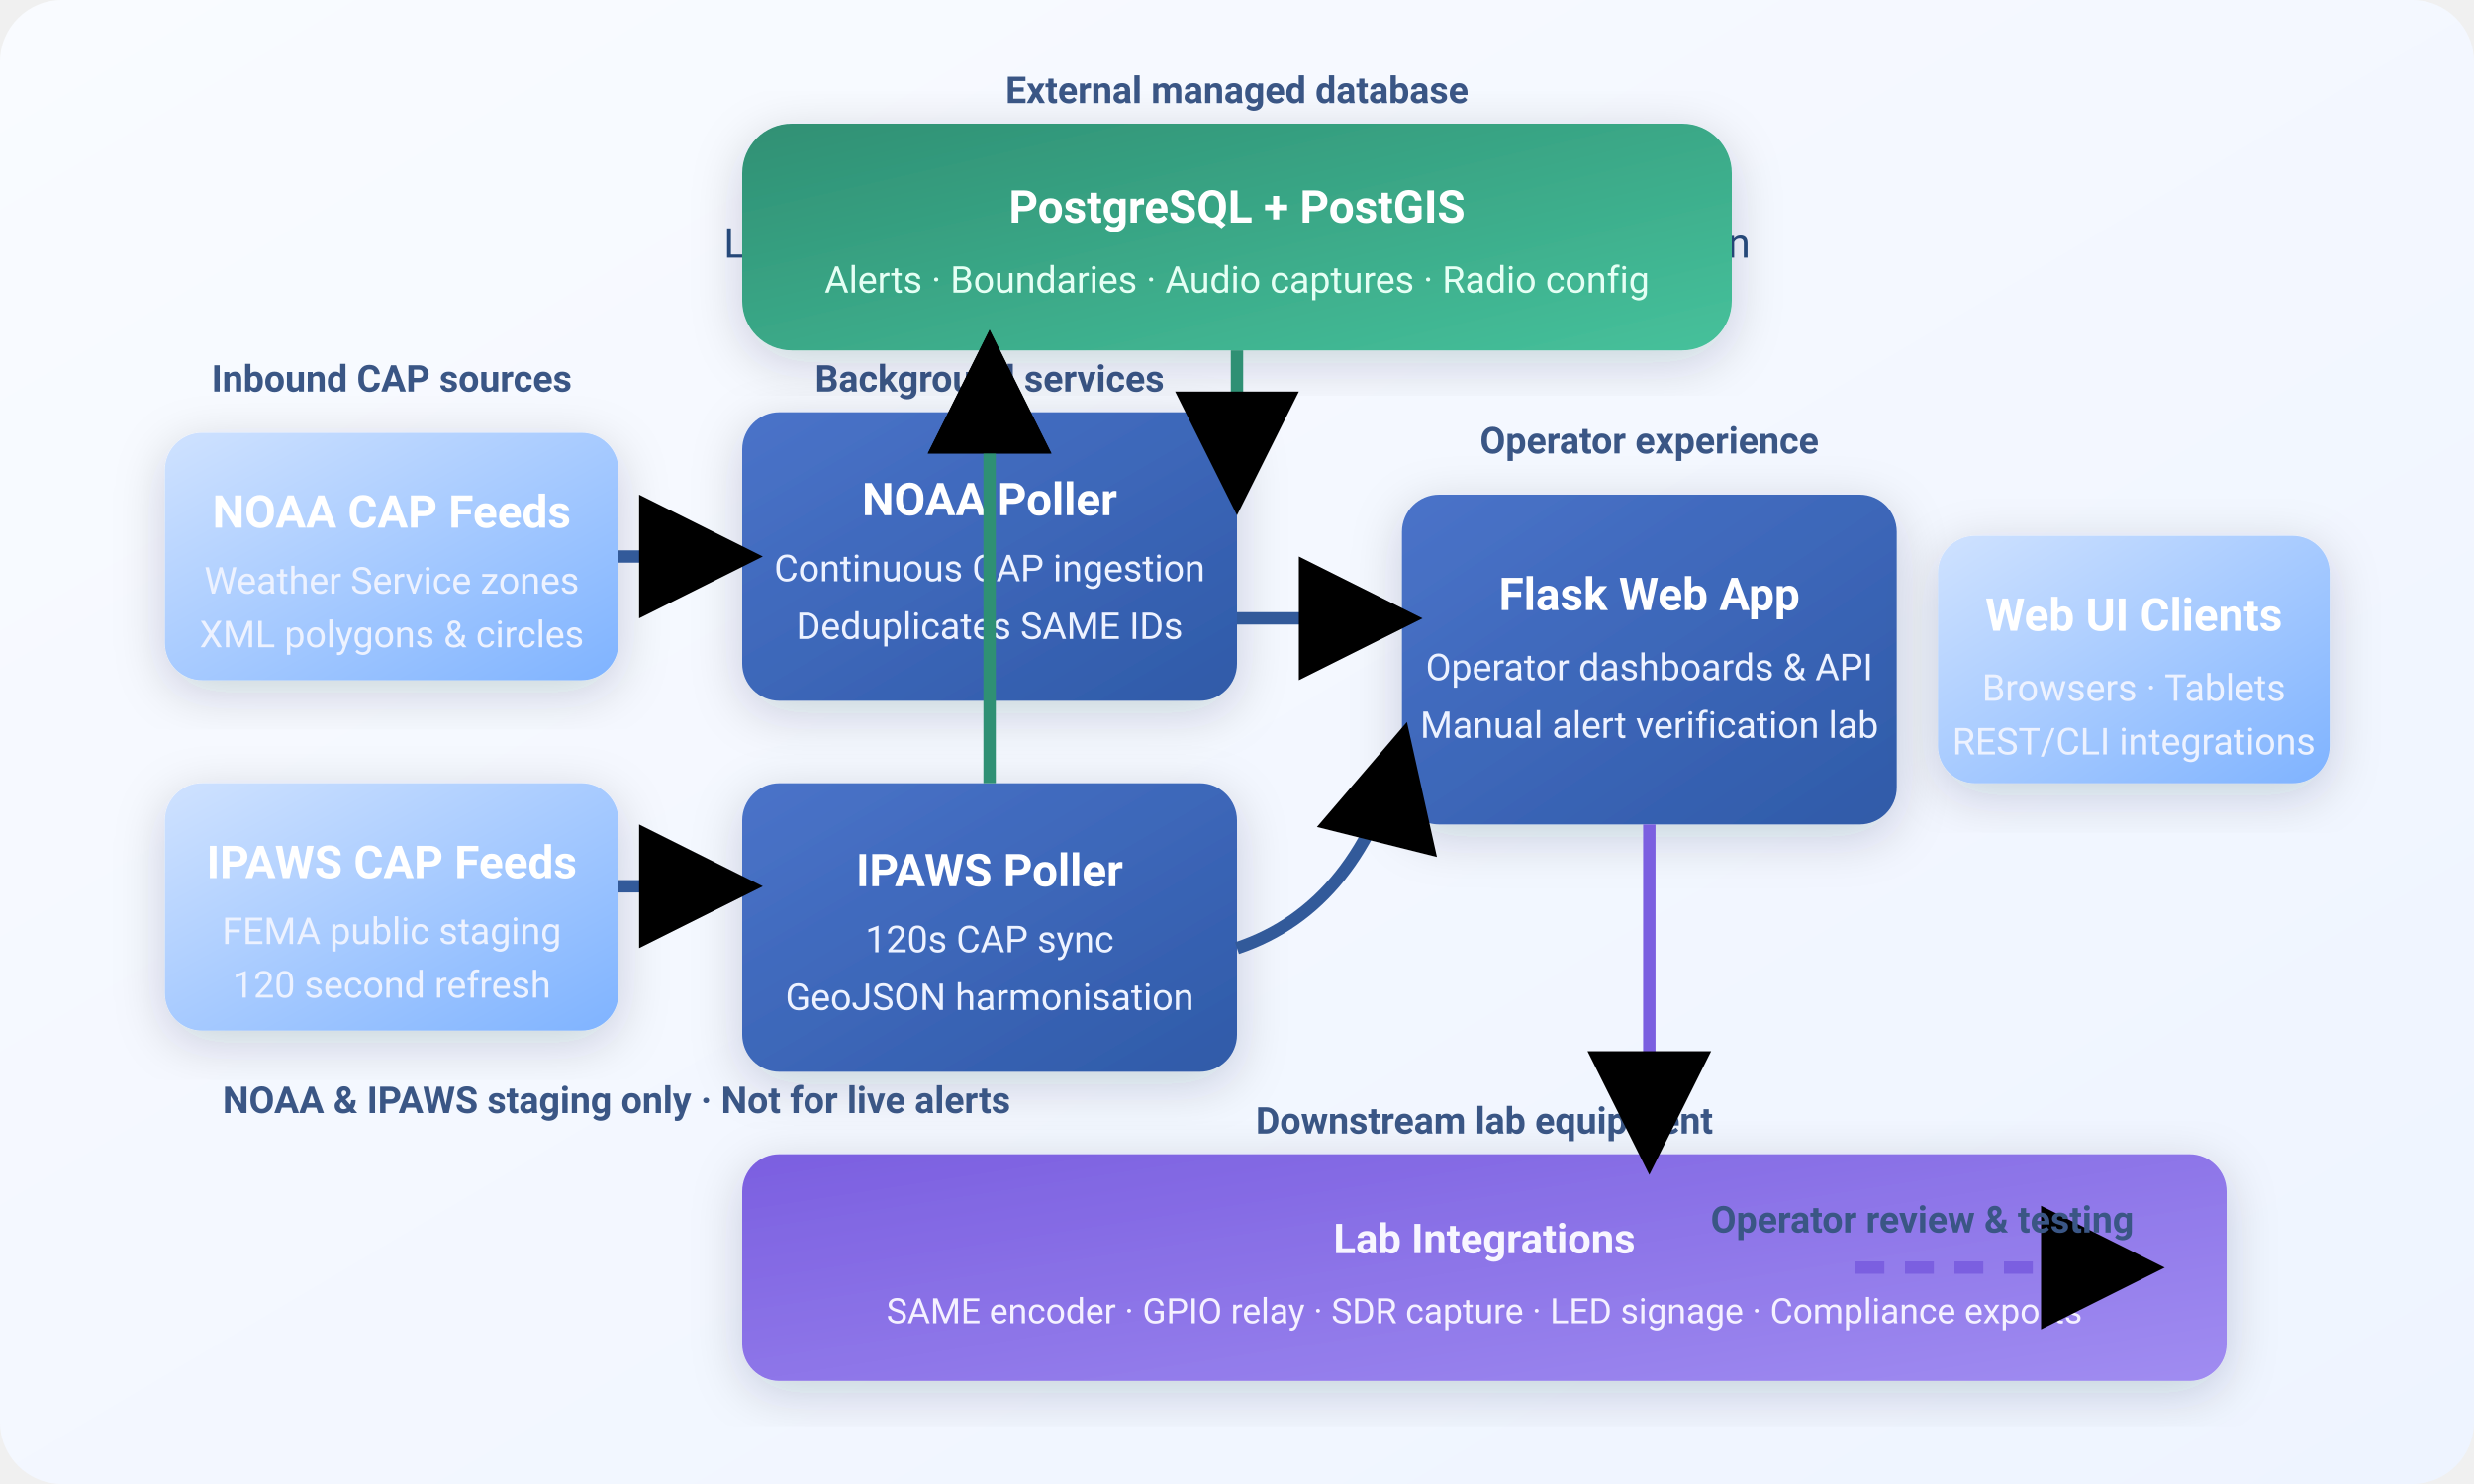
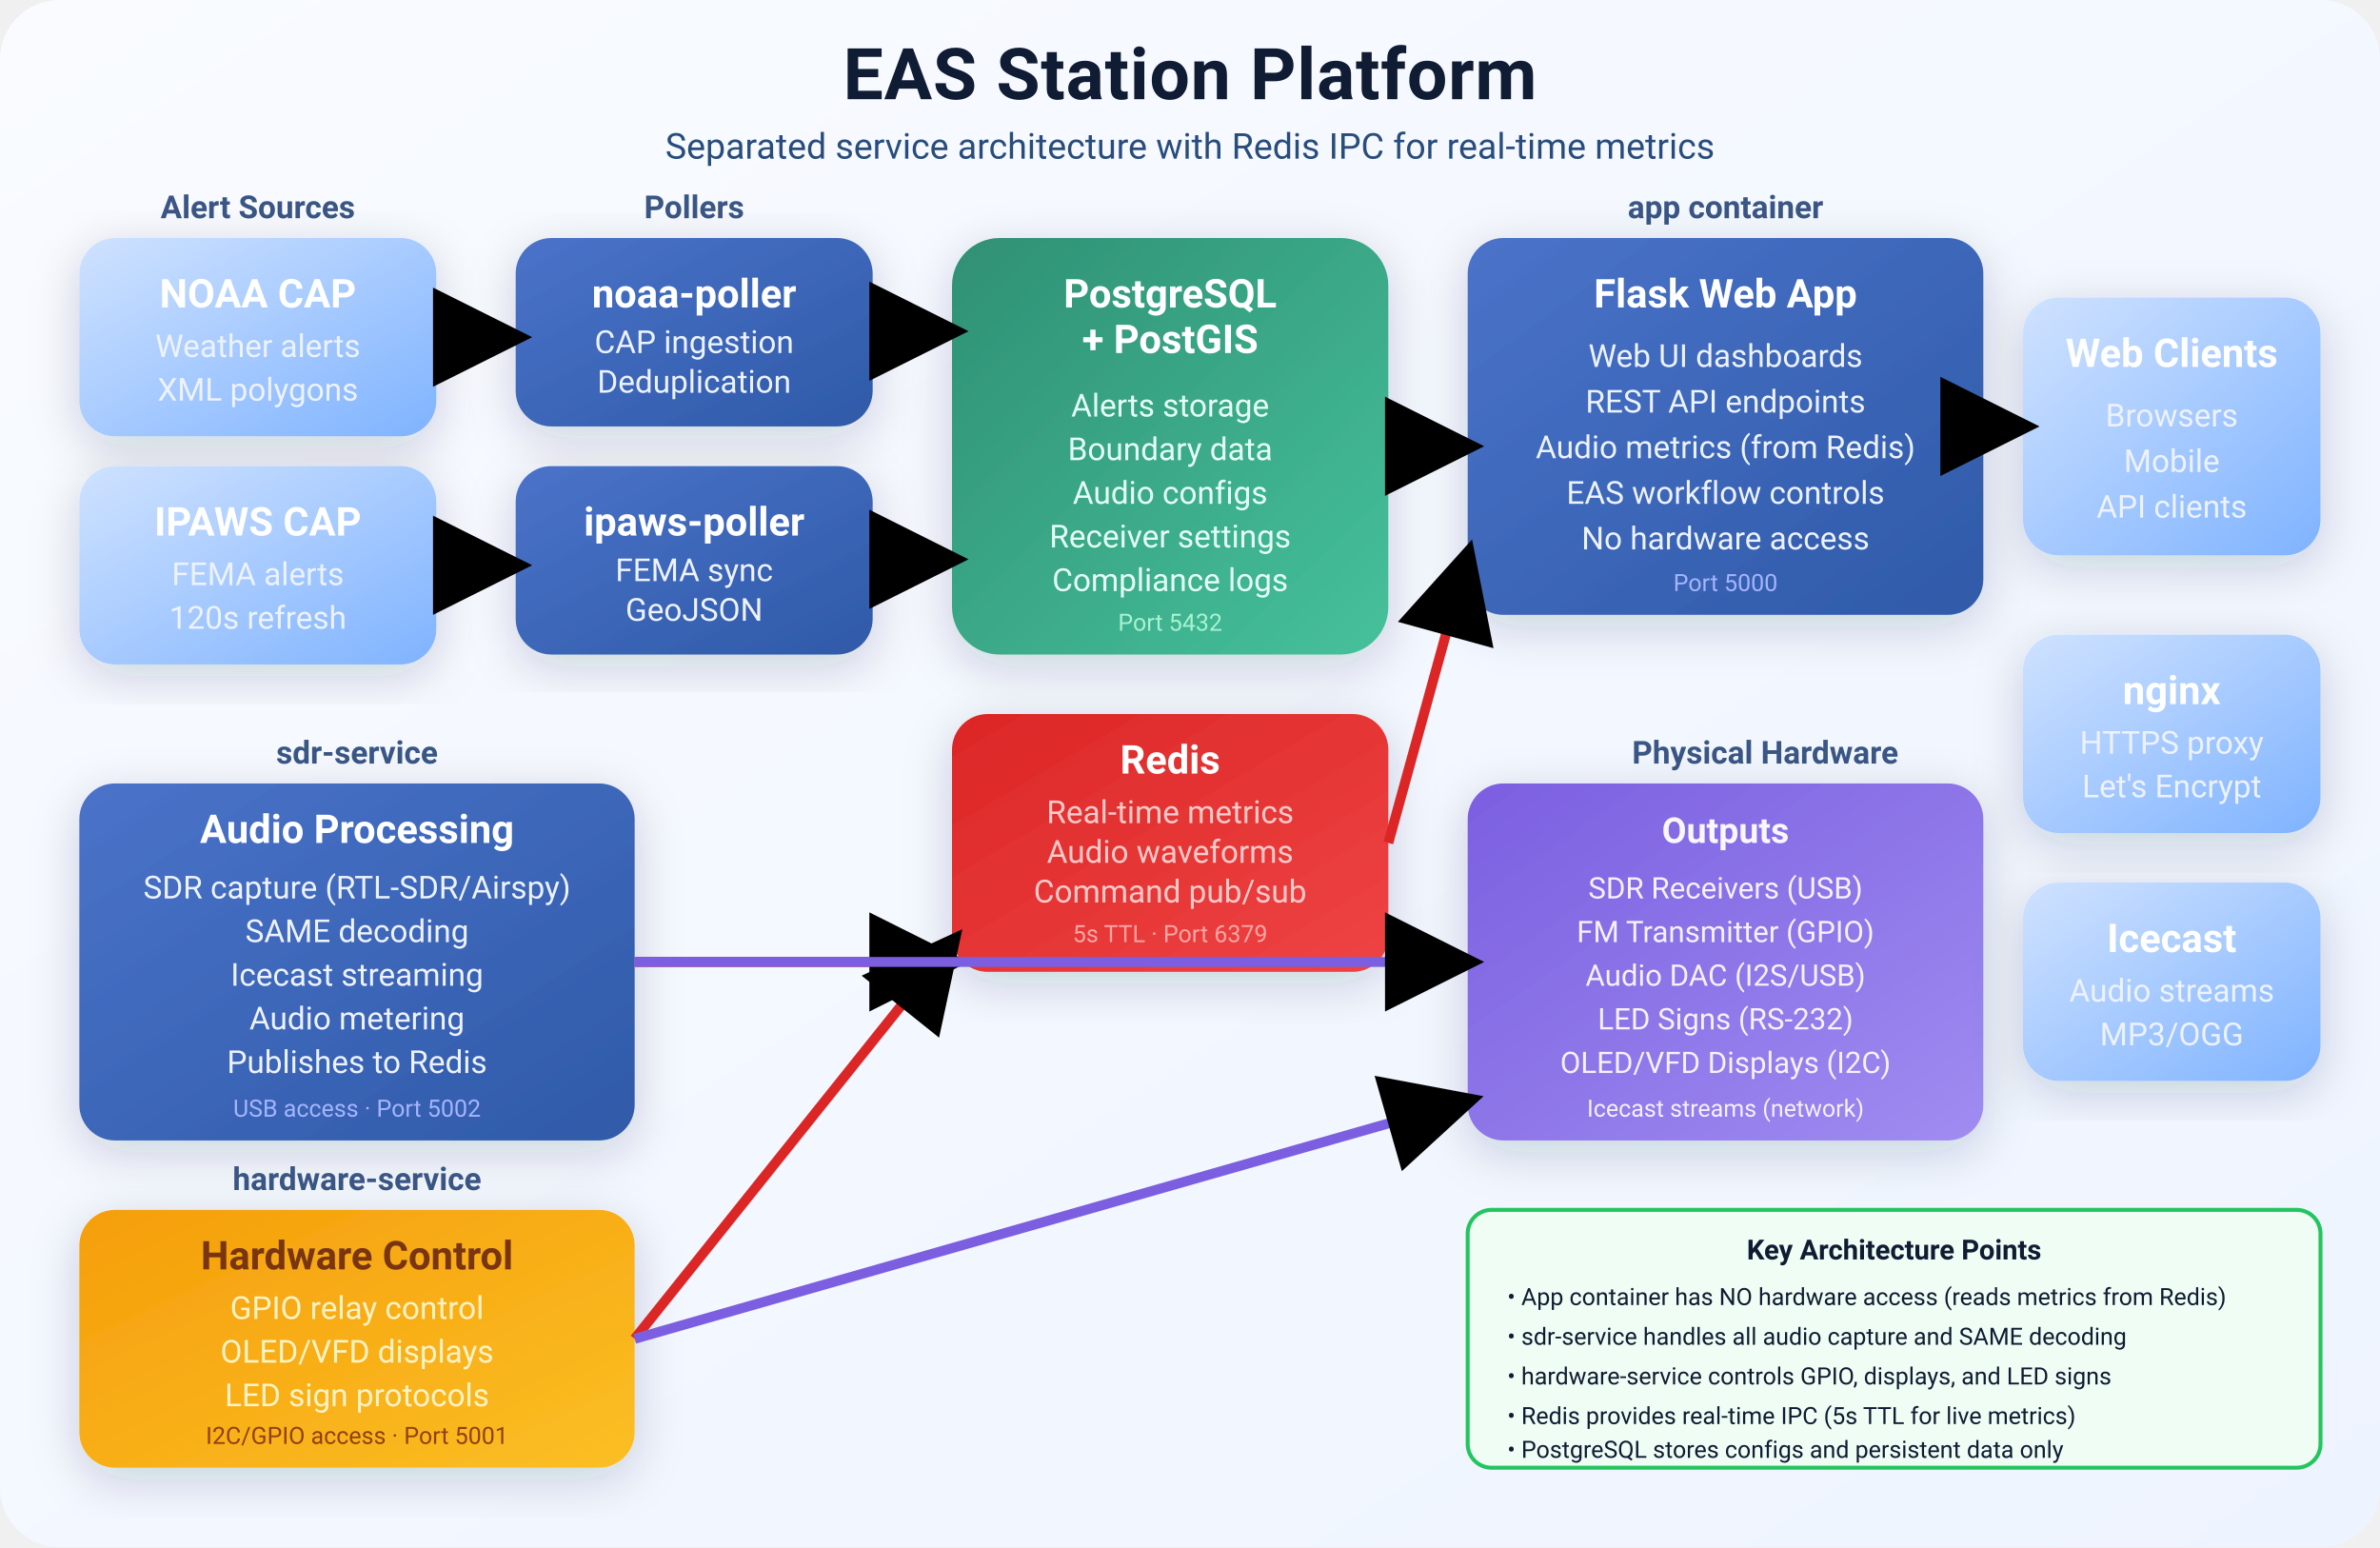
- <svg xmlns="http://www.w3.org/2000/svg" viewBox="0 0 1200 720" role="img" aria-labelledby="title desc">
+ <svg xmlns="http://www.w3.org/2000/svg" viewBox="0 0 1200 780" role="img" aria-labelledby="title desc">
  <defs>
    <linearGradient id="bg" x1="0" x2="1" y1="0" y2="1">
      <stop offset="0%" stop-color="#f9fbff" />
      <stop offset="100%" stop-color="#eef4ff" />
    </linearGradient>
    <linearGradient id="feedGradient" x1="0" x2="1" y1="0" y2="1">
      <stop offset="0%" stop-color="#cfe2ff" />
      <stop offset="100%" stop-color="#7fb3ff" />
    </linearGradient>
    <linearGradient id="serviceGradient" x1="0" x2="1" y1="0" y2="1">
      <stop offset="0%" stop-color="#4a73c9" />
      <stop offset="100%" stop-color="#2f5aa8" />
    </linearGradient>
    <linearGradient id="dbGradient" x1="0" x2="1" y1="0" y2="1">
      <stop offset="0%" stop-color="#2f9074" />
      <stop offset="100%" stop-color="#46c19b" />
    </linearGradient>
+     <linearGradient id="redisGradient" x1="0" x2="1" y1="0" y2="1">
+       <stop offset="0%" stop-color="#dc2626" />
+       <stop offset="100%" stop-color="#ef4444" />
+     </linearGradient>
+     <linearGradient id="hwGradient" x1="0" x2="1" y1="0" y2="1">
+       <stop offset="0%" stop-color="#f59e0b" />
+       <stop offset="100%" stop-color="#fbbf24" />
+     </linearGradient>
    <linearGradient id="outputGradient" x1="0" x2="1" y1="0" y2="1">
      <stop offset="0%" stop-color="#7b5fe0" />
      <stop offset="100%" stop-color="#a08cf1" />
    </linearGradient>
    <filter id="shadow" x="-20%" y="-20%" width="140%" height="140%">
      <feDropShadow dx="0" dy="6" stdDeviation="12" flood-color="#102242" flood-opacity="0.18" />
    </filter>
    <style>
      text { font-family: 'Segoe UI', 'Roboto', 'Helvetica Neue', Arial, sans-serif; fill: #0f1c33; }
      .heading { font-size: 36px; font-weight: 700; letter-spacing: 0.4px; }
-       .subtitle { font-size: 20px; fill: #284d7c; }
-       .group-label { font-size: 18px; font-weight: 600; fill: #3a5685; }
-       .card-title { font-size: 22px; font-weight: 600; fill: #ffffff; }
-       .card-body { font-size: 18px; fill: #edf2ff; }
+       .subtitle { font-size: 18px; fill: #284d7c; }
+       .group-label { font-size: 16px; font-weight: 600; fill: #3a5685; }
+       .card-title { font-size: 20px; font-weight: 600; fill: #ffffff; }
+       .card-body { font-size: 16px; fill: #edf2ff; }
      .card-body.dark { fill: #e5fff4; }
      .card-outline { fill: url(#serviceGradient); rx: 18; filter: url(#shadow); }
      .feed-card { fill: url(#feedGradient); rx: 18; filter: url(#shadow); }
      .db-card { fill: url(#dbGradient); rx: 24; filter: url(#shadow); }
+       .redis-card { fill: url(#redisGradient); rx: 18; filter: url(#shadow); }
+       .hw-card { fill: url(#hwGradient); rx: 18; filter: url(#shadow); }
      .output-card { fill: url(#outputGradient); rx: 18; filter: url(#shadow); }
-       .output-title { font-size: 20px; font-weight: 600; fill: #f8f6ff; }
-       .output-body { font-size: 17px; fill: #f5f1ff; }
-       .arrow { fill: none; stroke: #325a9a; stroke-width: 6; marker-end: url(#arrowhead); }
-       .arrow-secondary { fill: none; stroke: #2f9074; stroke-width: 6; marker-end: url(#arrowhead); }
-       .arrow-output { fill: none; stroke: #7b5fe0; stroke-width: 6; marker-end: url(#arrowhead); }
+       .output-title { font-size: 18px; font-weight: 600; fill: #f8f6ff; }
+       .output-body { font-size: 15px; fill: #f5f1ff; }
+       .arrow { fill: none; stroke: #325a9a; stroke-width: 5; marker-end: url(#arrowhead); }
+       .arrow-redis { fill: none; stroke: #dc2626; stroke-width: 5; marker-end: url(#arrowhead); }
+       .arrow-secondary { fill: none; stroke: #2f9074; stroke-width: 5; marker-end: url(#arrowhead); }
+       .arrow-output { fill: none; stroke: #7b5fe0; stroke-width: 5; marker-end: url(#arrowhead); }
      .dashed { stroke-dasharray: 14 10; }
    </style>
    <marker id="arrowhead" viewBox="0 0 12 12" refX="10" refY="6" markerWidth="10" markerHeight="10" orient="auto">
      <path d="M 0 0 L 12 6 L 0 12 z" fill="currentColor" />
    </marker>
  </defs>
-   <rect width="1200" height="720" fill="url(#bg)" rx="30" />
-   <text class="heading" x="600" y="90" text-anchor="middle">EAS Station Platform</text>
-   <text class="subtitle" x="600" y="125" text-anchor="middle">Lab-only architecture for NOAA &amp; IPAWS alert evaluation</text>
-   <g transform="translate(80,210)">
-     <rect class="feed-card" width="220" height="120" />
-     <text class="card-title" x="110" y="46" text-anchor="middle">NOAA CAP Feeds</text>
-     <text class="card-body" x="110" y="78" text-anchor="middle">Weather Service zones</text>
-     <text class="card-body" x="110" y="104" text-anchor="middle">XML polygons &amp; circles</text>
+   <rect width="1200" height="780" fill="url(#bg)" rx="30" />
+   <text class="heading" x="600" y="50" text-anchor="middle">EAS Station Platform</text>
+   <text class="subtitle" x="600" y="80" text-anchor="middle">Separated service architecture with Redis IPC for real-time metrics</text>
+   <text class="group-label" x="130" y="110" text-anchor="middle">Alert Sources</text>
+   <g transform="translate(40,120)">
+     <rect class="feed-card" width="180" height="100" />
+     <text class="card-title" x="90" y="35" text-anchor="middle">NOAA CAP</text>
+     <text class="card-body" x="90" y="60" text-anchor="middle">Weather alerts</text>
+     <text class="card-body" x="90" y="82" text-anchor="middle">XML polygons</text>
  </g>
-   <g transform="translate(80,380)">
-     <rect class="feed-card" width="220" height="120" />
-     <text class="card-title" x="110" y="46" text-anchor="middle">IPAWS CAP Feeds</text>
-     <text class="card-body" x="110" y="78" text-anchor="middle">FEMA public staging</text>
-     <text class="card-body" x="110" y="104" text-anchor="middle">120 second refresh</text>
+   <g transform="translate(40,235)">
+     <rect class="feed-card" width="180" height="100" />
+     <text class="card-title" x="90" y="35" text-anchor="middle">IPAWS CAP</text>
+     <text class="card-body" x="90" y="60" text-anchor="middle">FEMA alerts</text>
+     <text class="card-body" x="90" y="82" text-anchor="middle">120s refresh</text>
  </g>
-   <text class="group-label" x="190" y="190" text-anchor="middle">Inbound CAP sources</text>
-   <g transform="translate(360,200)">
-     <rect class="card-outline" width="240" height="140" />
-     <text class="card-title" x="120" y="50" text-anchor="middle">NOAA Poller</text>
-     <text class="card-body" x="120" y="82" text-anchor="middle">Continuous CAP ingestion</text>
-     <text class="card-body" x="120" y="110" text-anchor="middle">Deduplicates SAME IDs</text>
+   <text class="group-label" x="350" y="110" text-anchor="middle">Pollers</text>
+   <g transform="translate(260,120)">
+     <rect class="card-outline" width="180" height="95" />
+     <text class="card-title" x="90" y="35" text-anchor="middle">noaa-poller</text>
+     <text class="card-body" x="90" y="58" text-anchor="middle">CAP ingestion</text>
+     <text class="card-body" x="90" y="78" text-anchor="middle">Deduplication</text>
  </g>
-   <g transform="translate(360,380)">
-     <rect class="card-outline" width="240" height="140" />
-     <text class="card-title" x="120" y="50" text-anchor="middle">IPAWS Poller</text>
-     <text class="card-body" x="120" y="82" text-anchor="middle">120s CAP sync</text>
-     <text class="card-body" x="120" y="110" text-anchor="middle">GeoJSON harmonisation</text>
+   <g transform="translate(260,235)">
+     <rect class="card-outline" width="180" height="95" />
+     <text class="card-title" x="90" y="35" text-anchor="middle">ipaws-poller</text>
+     <text class="card-body" x="90" y="58" text-anchor="middle">FEMA sync</text>
+     <text class="card-body" x="90" y="78" text-anchor="middle">GeoJSON</text>
  </g>
-   <text class="group-label" x="480" y="190" text-anchor="middle">Background services</text>
-   <g transform="translate(360,60)">
-     <rect class="db-card" width="480" height="110" />
-     <text class="card-title" x="240" y="48" text-anchor="middle">PostgreSQL + PostGIS</text>
-     <text class="card-body dark" x="240" y="82" text-anchor="middle">Alerts · Boundaries · Audio captures · Radio config</text>
+   <path class="arrow" d="M 220 170 H 260" />
+   <path class="arrow" d="M 220 285 H 260" />
+   <g transform="translate(480,120)">
+     <rect class="db-card" width="220" height="210" />
+     <text class="card-title" x="110" y="35" text-anchor="middle">PostgreSQL</text>
+     <text class="card-title" x="110" y="58" text-anchor="middle">+ PostGIS</text>
+     <text class="card-body dark" x="110" y="90" text-anchor="middle">Alerts storage</text>
+     <text class="card-body dark" x="110" y="112" text-anchor="middle">Boundary data</text>
+     <text class="card-body dark" x="110" y="134" text-anchor="middle">Audio configs</text>
+     <text class="card-body dark" x="110" y="156" text-anchor="middle">Receiver settings</text>
+     <text class="card-body dark" x="110" y="178" text-anchor="middle">Compliance logs</text>
+     <text class="card-body dark" x="110" y="198" text-anchor="middle" style="font-size:12px;fill:#a7f3d0">Port 5432</text>
  </g>
-   <text class="group-label" x="600" y="50" text-anchor="middle">External managed database</text>
-   <g transform="translate(680,240)">
-     <rect class="card-outline" width="240" height="160" />
-     <text class="card-title" x="120" y="56" text-anchor="middle">Flask Web App</text>
-     <text class="card-body" x="120" y="90" text-anchor="middle">Operator dashboards &amp; API</text>
-     <text class="card-body" x="120" y="118" text-anchor="middle">Manual alert verification lab</text>
+   <path class="arrow-secondary" d="M 440 167 H 480" />
+   <path class="arrow-secondary" d="M 440 282 H 480" />
+   <g transform="translate(480,360)">
+     <rect class="redis-card" width="220" height="130" />
+     <text class="card-title" x="110" y="30" text-anchor="middle">Redis</text>
+     <text class="card-body" x="110" y="55" text-anchor="middle" style="fill:#fecaca">Real-time metrics</text>
+     <text class="card-body" x="110" y="75" text-anchor="middle" style="fill:#fecaca">Audio waveforms</text>
+     <text class="card-body" x="110" y="95" text-anchor="middle" style="fill:#fecaca">Command pub/sub</text>
+     <text class="card-body" x="110" y="115" text-anchor="middle" style="font-size:12px;fill:#fca5a5">5s TTL · Port 6379</text>
  </g>
-   <text class="group-label" x="800" y="220" text-anchor="middle">Operator experience</text>
-   <g transform="translate(940,260)">
-     <rect class="feed-card" width="190" height="120" />
-     <text class="card-title" x="95" y="46" text-anchor="middle">Web UI Clients</text>
-     <text class="card-body" x="95" y="80" text-anchor="middle">Browsers · Tablets</text>
-     <text class="card-body" x="95" y="106" text-anchor="middle">REST/CLI integrations</text>
+   <text class="group-label" x="870" y="110" text-anchor="middle">app container</text>
+   <g transform="translate(740,120)">
+     <rect class="card-outline" width="260" height="190" />
+     <text class="card-title" x="130" y="35" text-anchor="middle">Flask Web App</text>
+     <text class="card-body" x="130" y="65" text-anchor="middle">Web UI dashboards</text>
+     <text class="card-body" x="130" y="88" text-anchor="middle">REST API endpoints</text>
+     <text class="card-body" x="130" y="111" text-anchor="middle">Audio metrics (from Redis)</text>
+     <text class="card-body" x="130" y="134" text-anchor="middle">EAS workflow controls</text>
+     <text class="card-body" x="130" y="157" text-anchor="middle">No hardware access</text>
+     <text class="card-body" x="130" y="178" text-anchor="middle" style="font-size:12px;fill:#a5b4fc">Port 5000</text>
  </g>
-   <g transform="translate(360,560)">
-     <rect class="output-card" width="720" height="110" />
-     <text class="output-title" x="360" y="48" text-anchor="middle">Lab Integrations</text>
-     <text class="output-body" x="360" y="82" text-anchor="middle">SAME encoder · GPIO relay · SDR capture · LED signage · Compliance exports</text>
+   <path class="arrow-secondary" d="M 700 225 H 740" />
+   <path class="arrow-redis" d="M 700 425 L 740 280" />
+   <g transform="translate(1020,150)">
+     <rect class="feed-card" width="150" height="130" />
+     <text class="card-title" x="75" y="35" text-anchor="middle">Web Clients</text>
+     <text class="card-body" x="75" y="65" text-anchor="middle">Browsers</text>
+     <text class="card-body" x="75" y="88" text-anchor="middle">Mobile</text>
+     <text class="card-body" x="75" y="111" text-anchor="middle">API clients</text>
  </g>
-   <text class="group-label" x="720" y="550" text-anchor="middle">Downstream lab equipment</text>
-   <path class="arrow" d="M 300 270 H 360" />
-   <path class="arrow" d="M 300 430 H 360" />
-   <path class="arrow-secondary" d="M 480 200 V 170" />
-   <path class="arrow-secondary" d="M 480 380 V 170" />
-   <path class="arrow-secondary" d="M 600 170 V 240" />
-   <path class="arrow" d="M 600 300 H 680" />
-   <path class="arrow" d="M 600 460 Q 660 440 680 360" />
-   <path class="arrow-output" d="M 800 400 V 560" />
-   <path class="arrow-output dashed" d="M 900 615 H 1040" />
-   <text class="group-label" x="1035" y="598" text-anchor="end">Operator review &amp; testing</text>
-   <text class="group-label" x="108" y="540" text-anchor="start">NOAA &amp; IPAWS staging only · Not for live alerts</text>
+   <path class="arrow" d="M 1000 215 H 1020" />
+   <text class="group-label" x="180" y="385" text-anchor="middle">sdr-service</text>
+   <g transform="translate(40,395)">
+     <rect class="card-outline" width="280" height="180" />
+     <text class="card-title" x="140" y="30" text-anchor="middle">Audio Processing</text>
+     <text class="card-body" x="140" y="58" text-anchor="middle">SDR capture (RTL-SDR/Airspy)</text>
+     <text class="card-body" x="140" y="80" text-anchor="middle">SAME decoding</text>
+     <text class="card-body" x="140" y="102" text-anchor="middle">Icecast streaming</text>
+     <text class="card-body" x="140" y="124" text-anchor="middle">Audio metering</text>
+     <text class="card-body" x="140" y="146" text-anchor="middle">Publishes to Redis</text>
+     <text class="card-body" x="140" y="168" text-anchor="middle" style="font-size:12px;fill:#a5b4fc">USB access · Port 5002</text>
+   </g>
+   <text class="group-label" x="180" y="600" text-anchor="middle">hardware-service</text>
+   <g transform="translate(40,610)">
+     <rect class="hw-card" width="280" height="130" />
+     <text class="card-title" x="140" y="30" text-anchor="middle" style="fill:#78350f">Hardware Control</text>
+     <text class="card-body" x="140" y="55" text-anchor="middle" style="fill:#fef3c7">GPIO relay control</text>
+     <text class="card-body" x="140" y="77" text-anchor="middle" style="fill:#fef3c7">OLED/VFD displays</text>
+     <text class="card-body" x="140" y="99" text-anchor="middle" style="fill:#fef3c7">LED sign protocols</text>
+     <text class="card-body" x="140" y="118" text-anchor="middle" style="font-size:12px;fill:#92400e">I2C/GPIO access · Port 5001</text>
+   </g>
+   <path class="arrow-redis" d="M 320 485 H 480" />
+   <path class="arrow-redis" d="M 320 675 L 480 475" />
+   <text class="group-label" x="890" y="385" text-anchor="middle">Physical Hardware</text>
+   <g transform="translate(740,395)">
+     <rect class="output-card" width="260" height="180" />
+     <text class="output-title" x="130" y="30" text-anchor="middle">Outputs</text>
+     <text class="output-body" x="130" y="58" text-anchor="middle">SDR Receivers (USB)</text>
+     <text class="output-body" x="130" y="80" text-anchor="middle">FM Transmitter (GPIO)</text>
+     <text class="output-body" x="130" y="102" text-anchor="middle">Audio DAC (I2S/USB)</text>
+     <text class="output-body" x="130" y="124" text-anchor="middle">LED Signs (RS-232)</text>
+     <text class="output-body" x="130" y="146" text-anchor="middle">OLED/VFD Displays (I2C)</text>
+     <text class="output-body" x="130" y="168" text-anchor="middle" style="font-size:12px">Icecast streams (network)</text>
+   </g>
+   <path class="arrow-output" d="M 320 485 L 740 485" />
+   <path class="arrow-output" d="M 320 675 L 740 555" />
+   <g transform="translate(1020,320)">
+     <rect class="feed-card" width="150" height="100" />
+     <text class="card-title" x="75" y="35" text-anchor="middle">nginx</text>
+     <text class="card-body" x="75" y="60" text-anchor="middle">HTTPS proxy</text>
+     <text class="card-body" x="75" y="82" text-anchor="middle">Let's Encrypt</text>
+   </g>
+   <g transform="translate(1020,445)">
+     <rect class="feed-card" width="150" height="100" />
+     <text class="card-title" x="75" y="35" text-anchor="middle">Icecast</text>
+     <text class="card-body" x="75" y="60" text-anchor="middle">Audio streams</text>
+     <text class="card-body" x="75" y="82" text-anchor="middle">MP3/OGG</text>
+   </g>
+   <g transform="translate(740,610)">
+     <rect width="430" height="130" rx="12" fill="#f0fdf4" stroke="#22c55e" stroke-width="2" />
+     <text x="215" y="25" font-family="Arial" font-size="14" font-weight="bold" text-anchor="middle" fill="#166534">Key Architecture Points</text>
+     <text x="20" y="48" font-family="Arial" font-size="12" fill="#166534">• App container has NO hardware access (reads metrics from Redis)</text>
+     <text x="20" y="68" font-family="Arial" font-size="12" fill="#166534">• sdr-service handles all audio capture and SAME decoding</text>
+     <text x="20" y="88" font-family="Arial" font-size="12" fill="#166534">• hardware-service controls GPIO, displays, and LED signs</text>
+     <text x="20" y="108" font-family="Arial" font-size="12" fill="#166534">• Redis provides real-time IPC (5s TTL for live metrics)</text>
+     <text x="20" y="125" font-family="Arial" font-size="12" fill="#166534">• PostgreSQL stores configs and persistent data only</text>
+   </g>
</svg>
